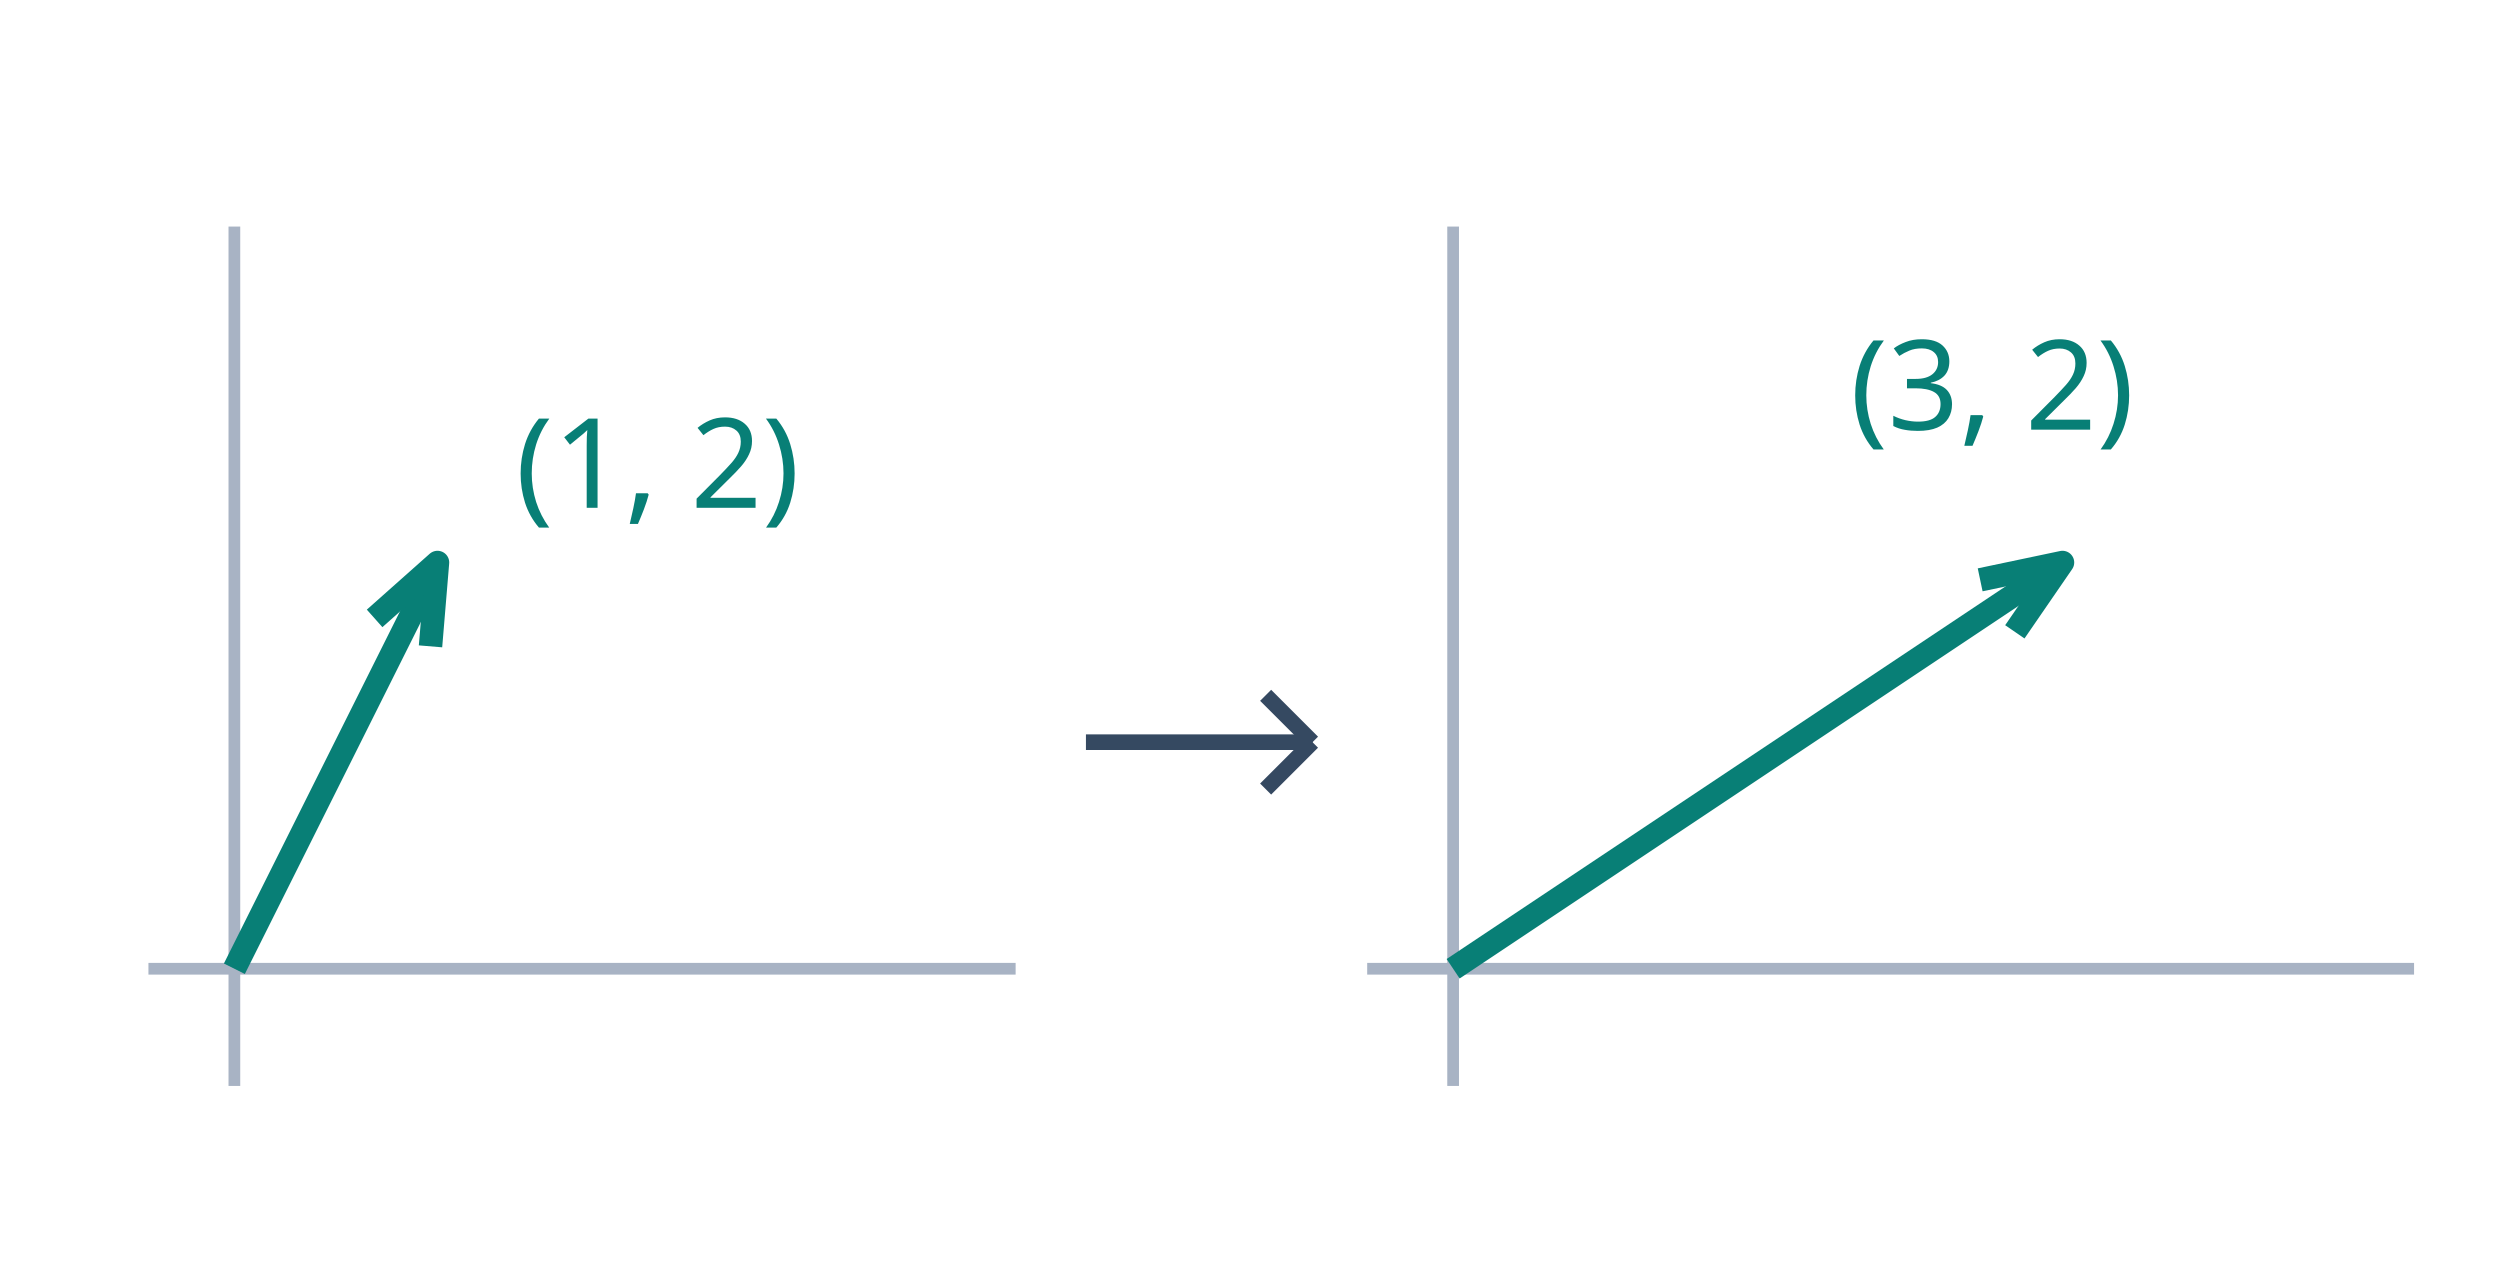
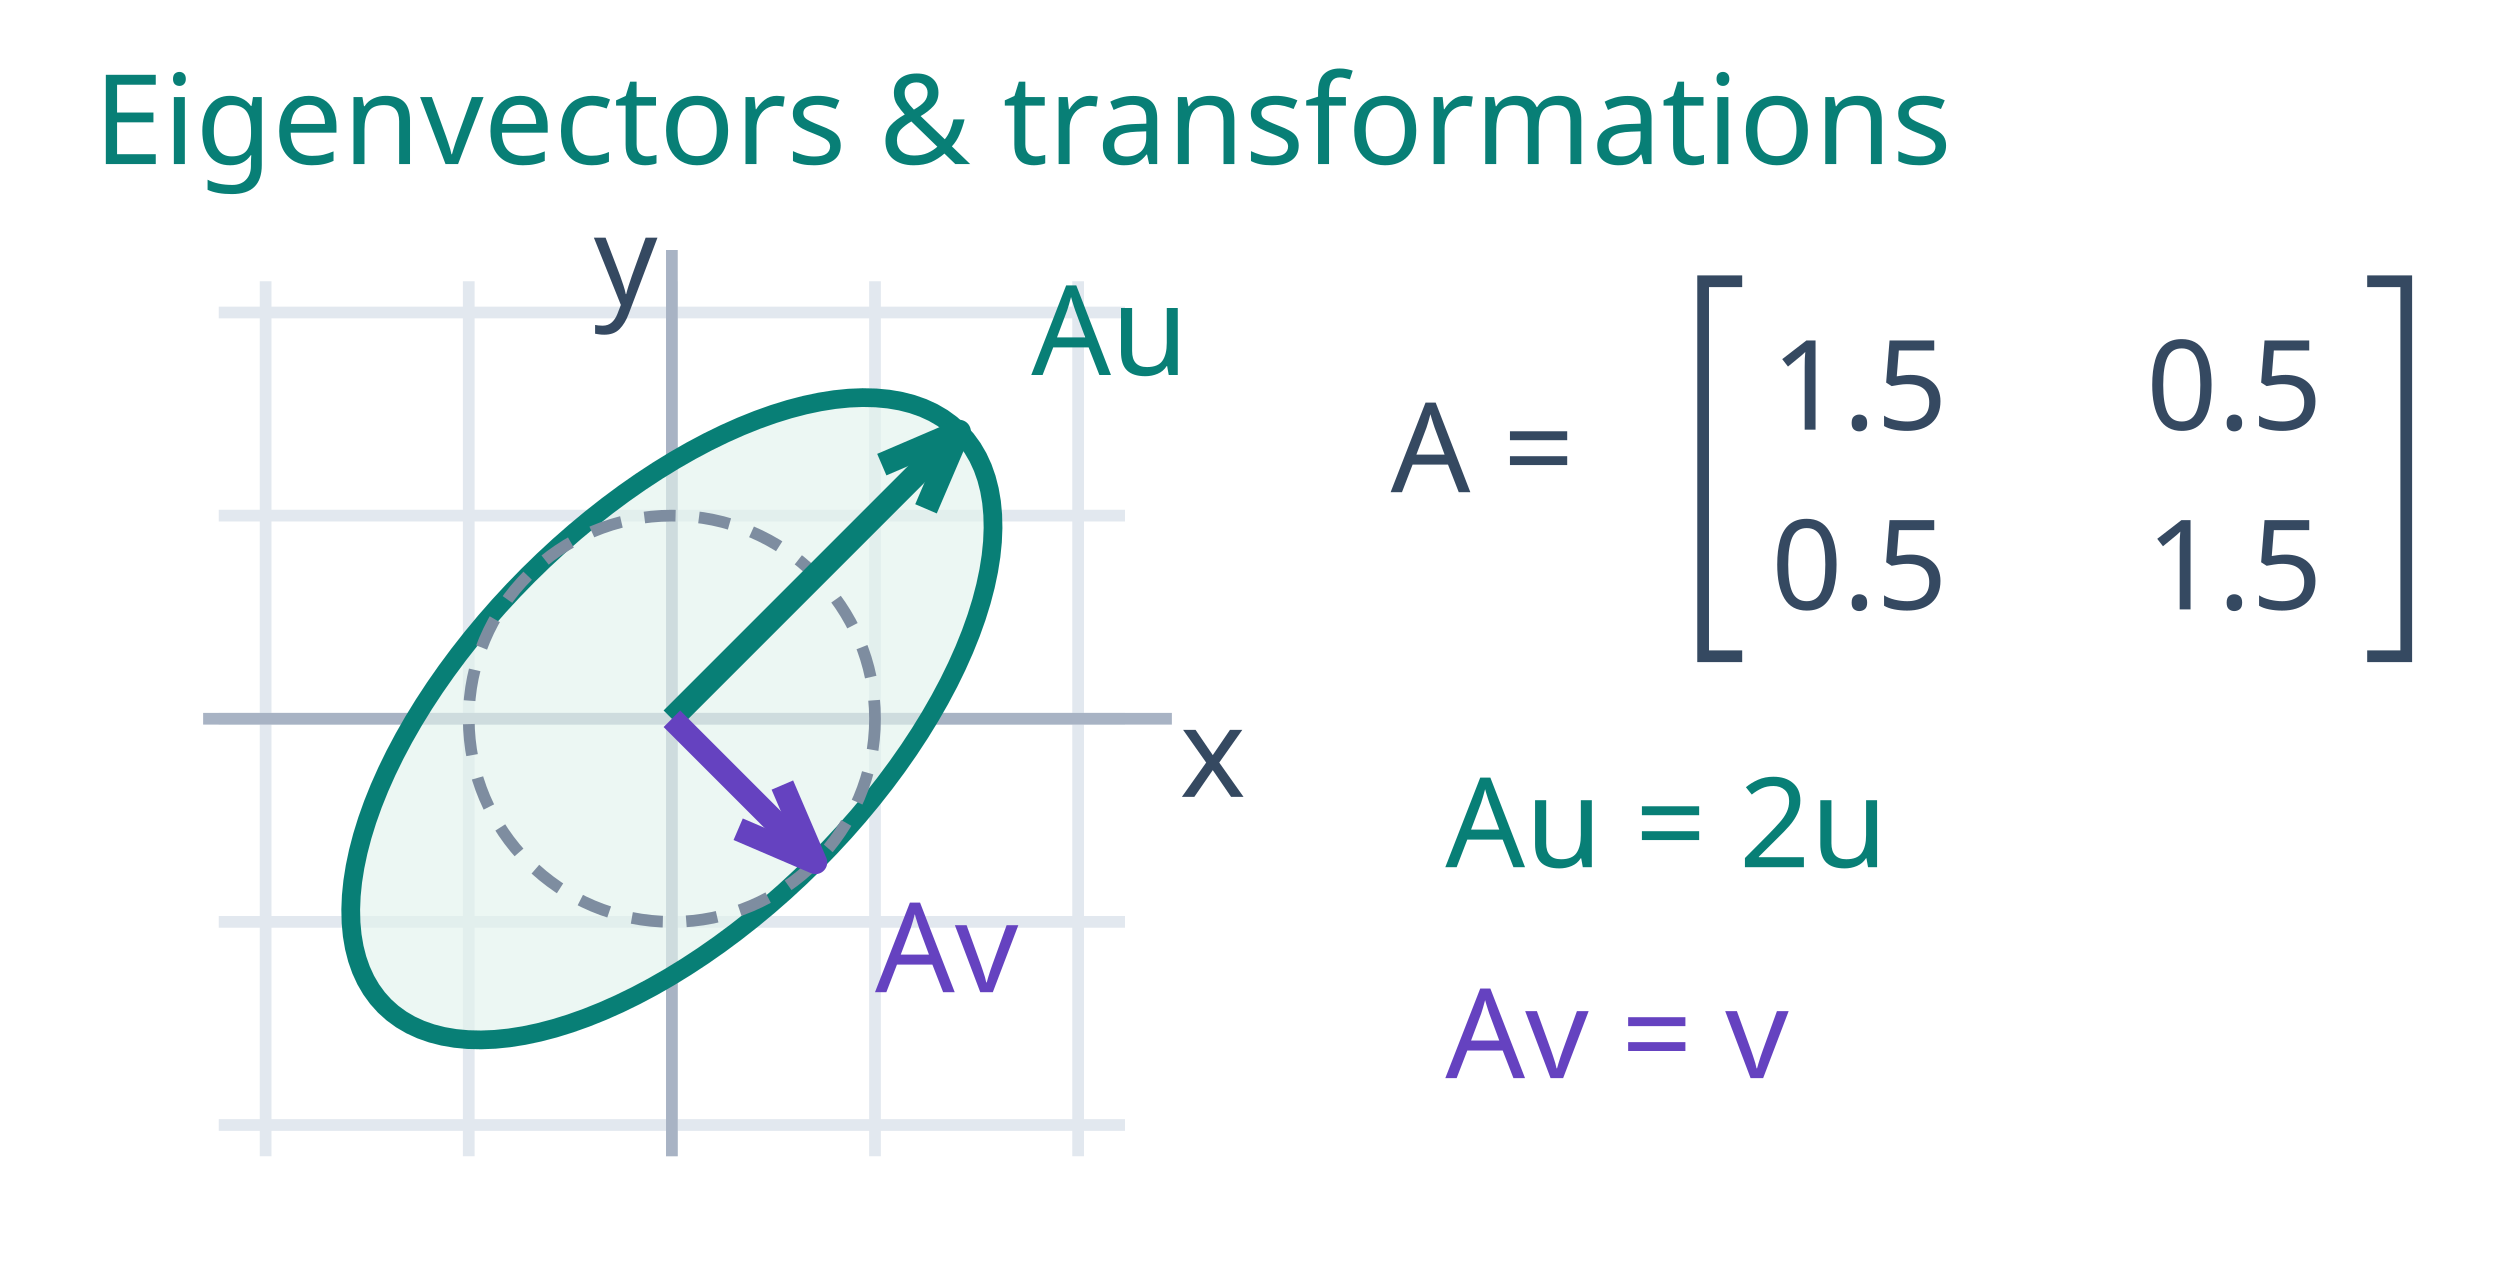
<svg xmlns="http://www.w3.org/2000/svg" viewBox="0 0 320 164" role="img" aria-labelledby="linear-title linear-desc">
  <g font-family="system-ui, sans-serif">
-     <path d="M19 124L130 124" fill="none" stroke="#a8b3c4" stroke-width="1.5" />
-     <path d="M30 139L30 29" fill="none" stroke="#a8b3c4" stroke-width="1.5" />
-     <path d="M175 124L309 124" fill="none" stroke="#a8b3c4" stroke-width="1.5" />
-     <path d="M186 139L186 29" fill="none" stroke="#a8b3c4" stroke-width="1.5" />
-     <path d="M30 124L56 72" fill="none" stroke="#087f76" stroke-width="3" />
-     <path d="M55.106 82.733L56 72L47.95 79.155" fill="none" stroke="#087f76" stroke-width="3" stroke-linejoin="round" />
-     <path d="M186 124L264 72" fill="none" stroke="#087f76" stroke-width="3" />
-     <path d="M257.898 80.875L264 72L253.461 74.219" fill="none" stroke="#087f76" stroke-width="3" stroke-linejoin="round" />
-     <text x="66" y="65" fill="#087f76" text-anchor="start" font-size="16">(1, 2)</text>
-     <text x="255" y="55" fill="#087f76" text-anchor="middle" font-size="16">(3, 2)</text>
-     <path d="M139 95L168 95" fill="none" stroke="#354961" stroke-width="2" />
-     <path d="M162 89L168 95" fill="none" stroke="#354961" stroke-width="2" />
-     <path d="M162 101L168 95" fill="none" stroke="#354961" stroke-width="2" />
+     <text x="12" y="21" fill="#087f76" text-anchor="start" font-size="16">Eigenvectors &amp; transformations</text>
+     <path d="M28 40L144 40" fill="none" stroke="#e2e8ef" stroke-width="1.5" />
+     <path d="M34 36L34 148" fill="none" stroke="#e2e8ef" stroke-width="1.5" />
+     <path d="M28 66L144 66" fill="none" stroke="#e2e8ef" stroke-width="1.5" />
+     <path d="M60 36L60 148" fill="none" stroke="#e2e8ef" stroke-width="1.5" />
+     <path d="M28 92L144 92" fill="none" stroke="#e2e8ef" stroke-width="1.5" />
+     <path d="M86 36L86 148" fill="none" stroke="#e2e8ef" stroke-width="1.5" />
+     <path d="M28 118L144 118" fill="none" stroke="#e2e8ef" stroke-width="1.5" />
+     <path d="M112 36L112 148" fill="none" stroke="#e2e8ef" stroke-width="1.5" />
+     <path d="M28 144L144 144" fill="none" stroke="#e2e8ef" stroke-width="1.5" />
+     <path d="M138 36L138 148" fill="none" stroke="#e2e8ef" stroke-width="1.5" />
+     <path d="M26 92L150 92" fill="none" stroke="#a8b3c4" stroke-width="1.5" />
+     <path d="M86 148L86 32" fill="none" stroke="#a8b3c4" stroke-width="1.5" />
+     <polygon points="125.000,79.000 125.627,76.977 126.145,74.995 126.553,73.059 126.851,71.176 127.036,69.349 127.108,67.585 127.068,65.887 126.916,64.261 126.651,62.711 126.275,61.242 125.788,59.856 125.193,58.559 124.490,57.354 123.681,56.243 122.770,55.230 121.757,54.319 120.646,53.510 119.441,52.807 118.144,52.212 116.758,51.725 115.289,51.349 113.739,51.084 112.113,50.932 110.415,50.892 108.651,50.964 106.824,51.149 104.941,51.447 103.005,51.855 101.023,52.373 99.000,53.000 96.941,53.734 94.852,54.573 92.739,55.514 90.607,56.555 88.463,57.694 86.312,58.926 84.160,60.249 82.013,61.659 79.877,63.153 77.758,64.725 75.662,66.372 73.594,68.090 71.559,69.872 69.565,71.716 67.615,73.615 65.716,75.565 63.872,77.559 62.090,79.594 60.372,81.662 58.725,83.758 57.153,85.877 55.659,88.013 54.249,90.160 52.926,92.312 51.694,94.463 50.555,96.607 49.514,98.739 48.573,100.852 47.734,102.941 47.000,105.000 46.373,107.023 45.855,109.005 45.447,110.941 45.149,112.824 44.964,114.651 44.892,116.415 44.932,118.113 45.084,119.739 45.349,121.289 45.725,122.758 46.212,124.144 46.807,125.441 47.510,126.646 48.319,127.757 49.230,128.770 50.243,129.681 51.354,130.490 52.559,131.193 53.856,131.788 55.242,132.275 56.711,132.651 58.261,132.916 59.887,133.068 61.585,133.108 63.349,133.036 65.176,132.851 67.059,132.553 68.995,132.145 70.977,131.627 73.000,131.000 75.059,130.266 77.148,129.427 79.261,128.486 81.393,127.445 83.537,126.306 85.688,125.074 87.840,123.751 89.987,122.341 92.123,120.847 94.242,119.275 96.338,117.628 98.406,115.910 100.441,114.128 102.435,112.284 104.385,110.385 106.284,108.435 108.128,106.441 109.910,104.406 111.628,102.338 113.275,100.242 114.847,98.123 116.341,95.987 117.751,93.840 119.074,91.688 120.306,89.537 121.445,87.393 122.486,85.261 123.427,83.148 124.266,81.059 125.000,79.000" fill="#e2f3ed" fill-opacity=".65" stroke="#087f76" stroke-width="2.4" />
+     <circle cx="86" cy="92" r="26" fill="none" stroke="#7e8da0" stroke-width="1.5" stroke-dasharray="4 3" />
+     <path d="M86 92L122.77 55.23" fill="none" stroke="#087f76" stroke-width="3" />
+     <path d="M118.527 65.13L122.77 55.23L112.87 59.473" fill="none" stroke="#087f76" stroke-width="3" stroke-linejoin="round" />
+     <path d="M86 92L104.385 110.385" fill="none" stroke="#6542c0" stroke-width="3" />
+     <path d="M94.485 106.142L104.385 110.385L100.142 100.485" fill="none" stroke="#6542c0" stroke-width="3" stroke-linejoin="round" />
+     <text x="132" y="48" fill="#087f76" text-anchor="start" font-size="16">Au</text>
+     <text x="112" y="127" fill="#6542c0" text-anchor="start" font-size="16">Av</text>
+     <text x="151" y="102" fill="#354961" text-anchor="start" font-size="16">x</text>
+     <text x="76" y="39" fill="#354961" text-anchor="start" font-size="16">y</text>
+     <text x="178" y="63" fill="#354961" text-anchor="start" font-size="16">A =</text>
+     <text x="238" y="55" fill="#354961" text-anchor="middle" font-size="16">1.5</text>
+     <text x="286" y="55" fill="#354961" text-anchor="middle" font-size="16">0.5</text>
+     <text x="238" y="78" fill="#354961" text-anchor="middle" font-size="16">0.5</text>
+     <text x="286" y="78" fill="#354961" text-anchor="middle" font-size="16">1.5</text>
+     <path d="M223 36H218V84H223M303 36H308V84H303" stroke="#354961" stroke-width="1.5" fill="none" />
+     <text x="185" y="111" fill="#087f76" text-anchor="start" font-size="16">Au = 2u</text>
+     <text x="185" y="138" fill="#6542c0" text-anchor="start" font-size="16">Av = v</text>
  </g>
</svg>
